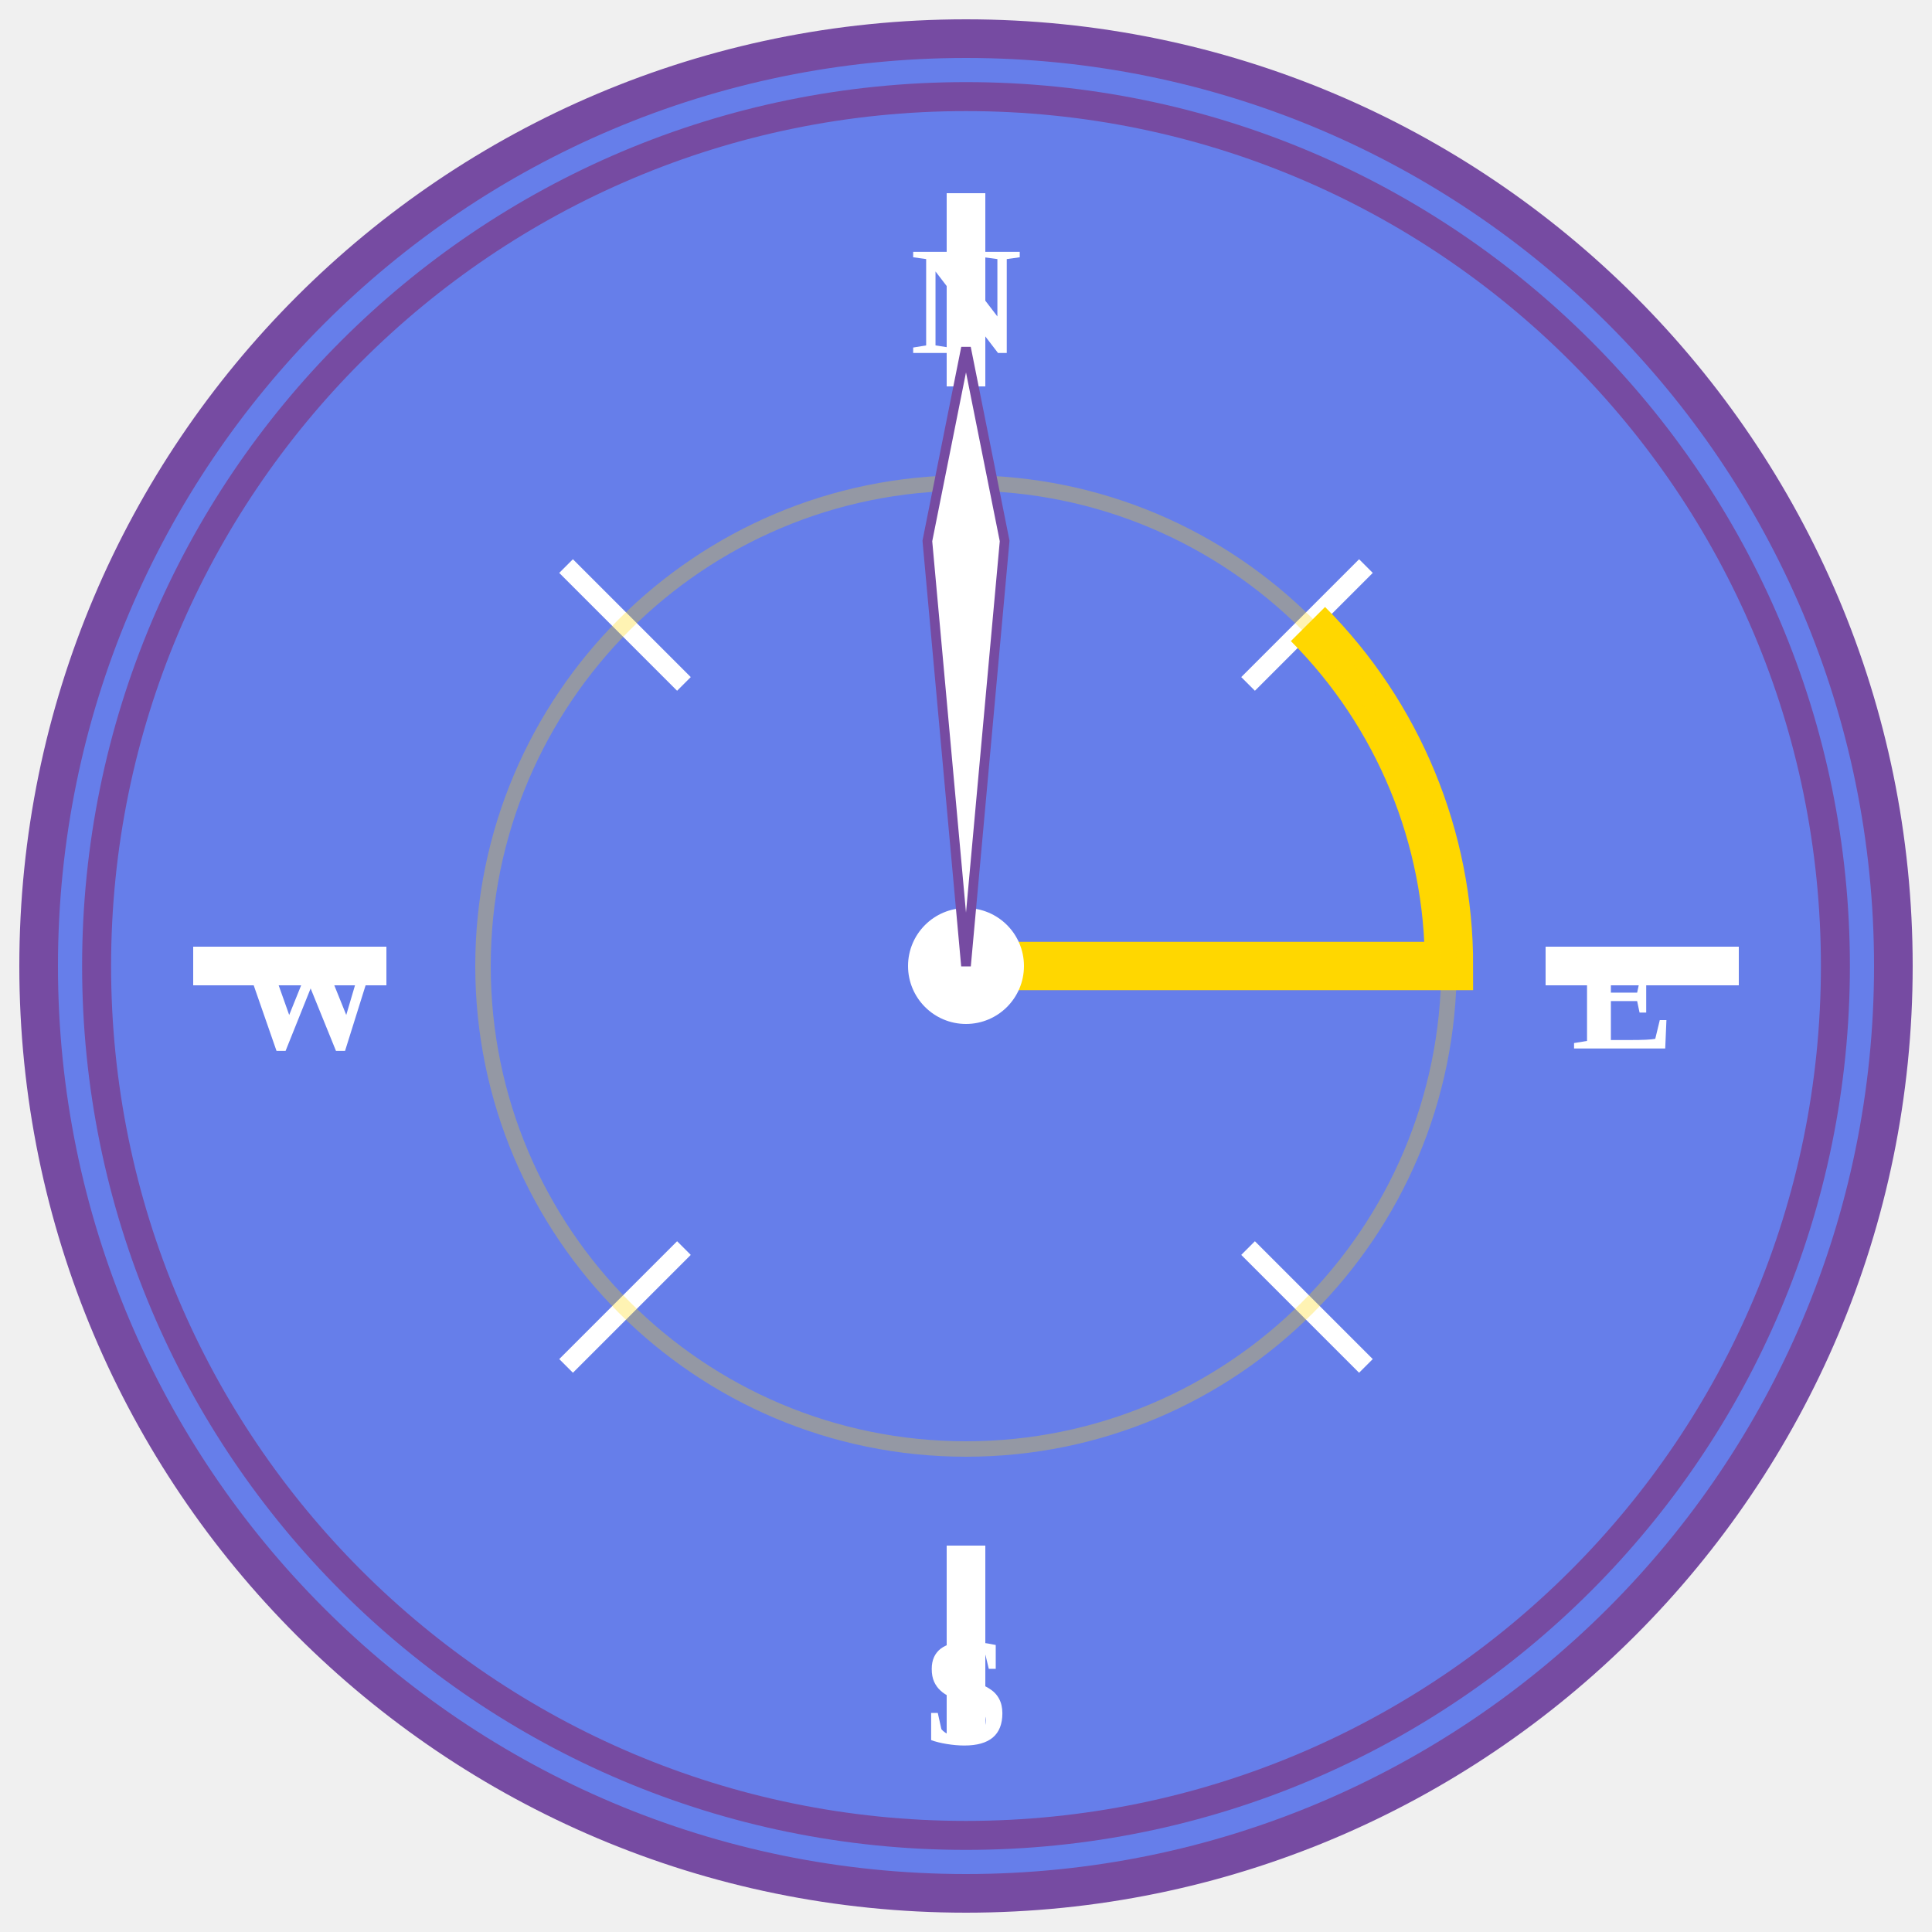
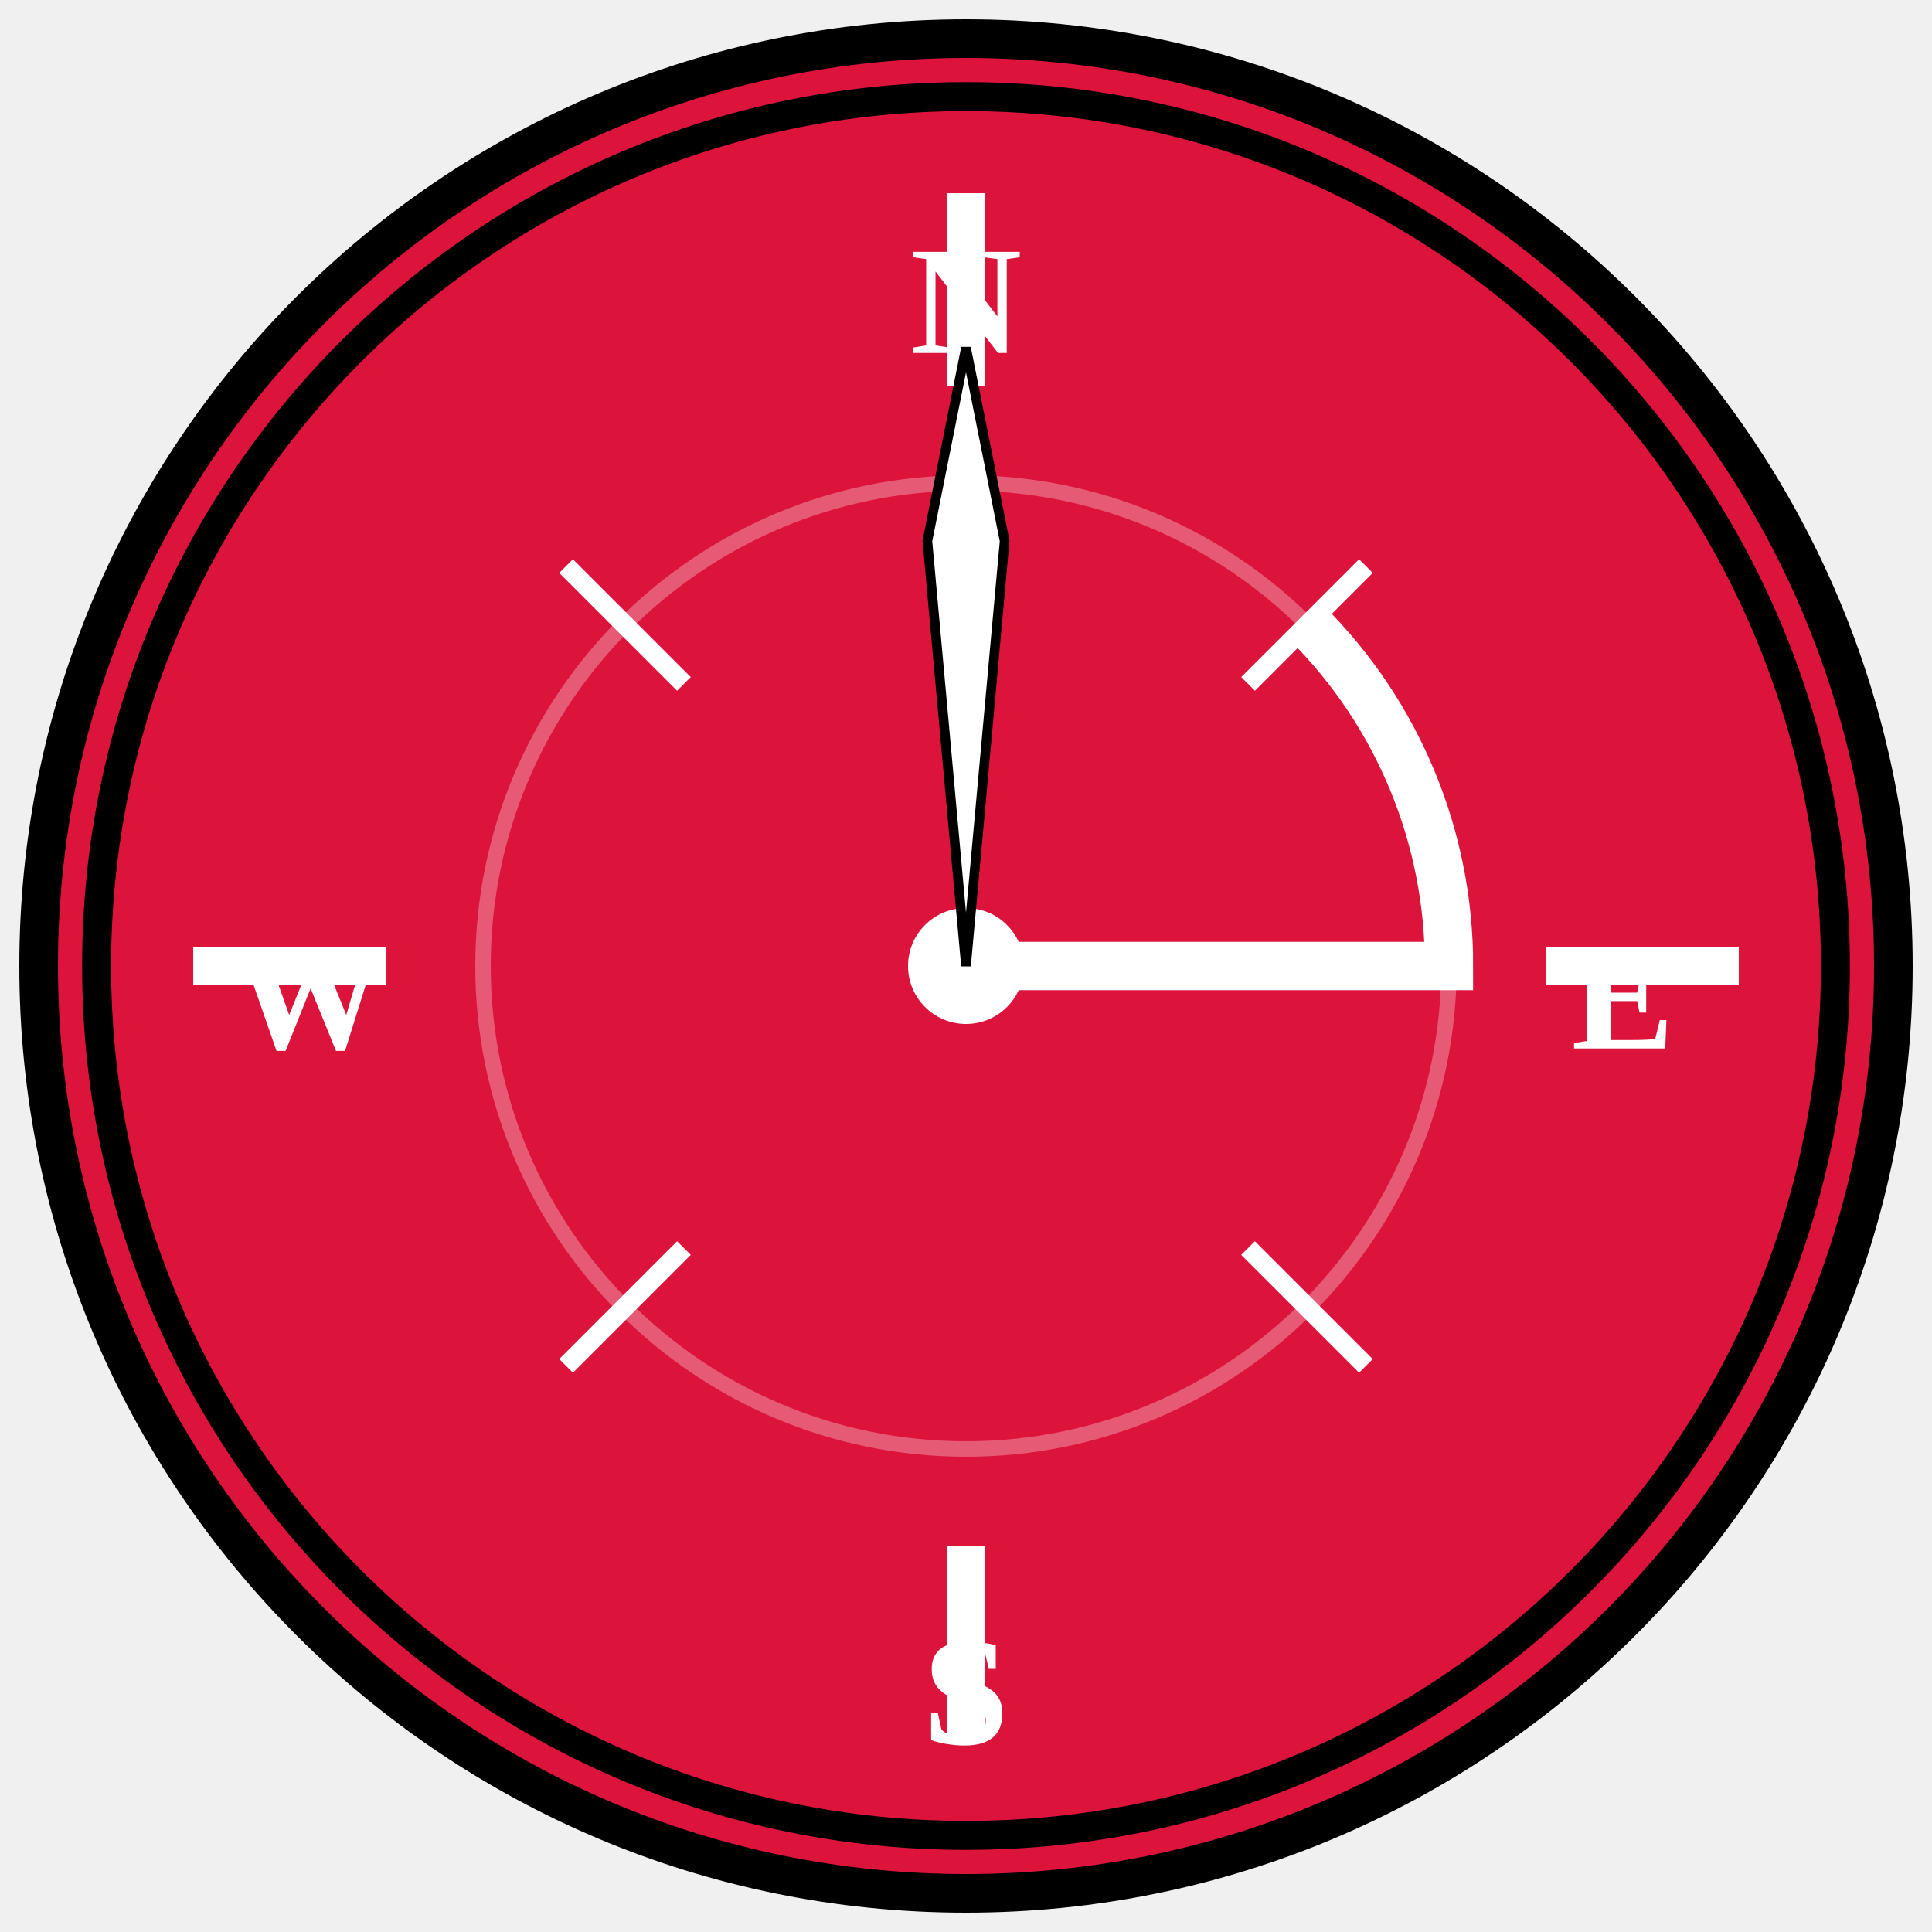
<svg xmlns="http://www.w3.org/2000/svg" viewBox="0 0 100 100">
-   <circle cx="50" cy="50" r="48" fill="#667eea" stroke="#764ba2" stroke-width="2" />
-   <circle cx="50" cy="50" r="45" fill="none" stroke="#764ba2" stroke-width="1.5" />
+   <circle cx="50" cy="50" r="48" fill="#dc143c" stroke="#000000" stroke-width="2" />
+   <circle cx="50" cy="50" r="45" fill="none" stroke="#000000" stroke-width="1.5" />
  <line x1="50" y1="10" x2="50" y2="20" stroke="white" stroke-width="2" />
  <line x1="90" y1="50" x2="80" y2="50" stroke="white" stroke-width="2" />
  <line x1="50" y1="90" x2="50" y2="80" stroke="white" stroke-width="2" />
  <line x1="10" y1="50" x2="20" y2="50" stroke="white" stroke-width="2" />
  <line x1="70.7" y1="29.3" x2="64.6" y2="35.4" stroke="white" stroke-width="1" />
  <line x1="70.7" y1="70.7" x2="64.6" y2="64.6" stroke="white" stroke-width="1" />
  <line x1="29.3" y1="70.7" x2="35.4" y2="64.6" stroke="white" stroke-width="1" />
  <line x1="29.3" y1="29.3" x2="35.4" y2="35.4" stroke="white" stroke-width="1" />
-   <path d="M 50 50 L 75 50 A 25 25 0 0 0 67.7 32.3" fill="none" stroke="#FFD700" stroke-width="2.5" />
-   <circle cx="50" cy="50" r="25" fill="none" stroke="#FFD700" stroke-width="0.8" opacity="0.3" />
+   <path d="M 50 50 L 75 50 A 25 25 0 0 0 67.7 32.3" fill="none" stroke="white" stroke-width="2.5" />
+   <circle cx="50" cy="50" r="25" fill="none" stroke="white" stroke-width="0.8" opacity="0.3" />
  <circle cx="50" cy="50" r="3" fill="white" />
-   <polygon points="50,50 48,28 50,18 52,28" fill="white" stroke="#764ba2" stroke-width="0.5" />
+   <polygon points="50,50 48,28 50,18 52,28" fill="white" stroke="#000000" stroke-width="0.5" />
  <text x="50" y="16" font-size="8" font-weight="bold" fill="white" text-anchor="middle" dominant-baseline="middle">N</text>
  <text x="84" y="52" font-size="8" font-weight="bold" fill="white" text-anchor="middle" dominant-baseline="middle">E</text>
  <text x="50" y="88" font-size="8" font-weight="bold" fill="white" text-anchor="middle" dominant-baseline="middle">S</text>
  <text x="16" y="52" font-size="8" font-weight="bold" fill="white" text-anchor="middle" dominant-baseline="middle">W</text>
</svg>
